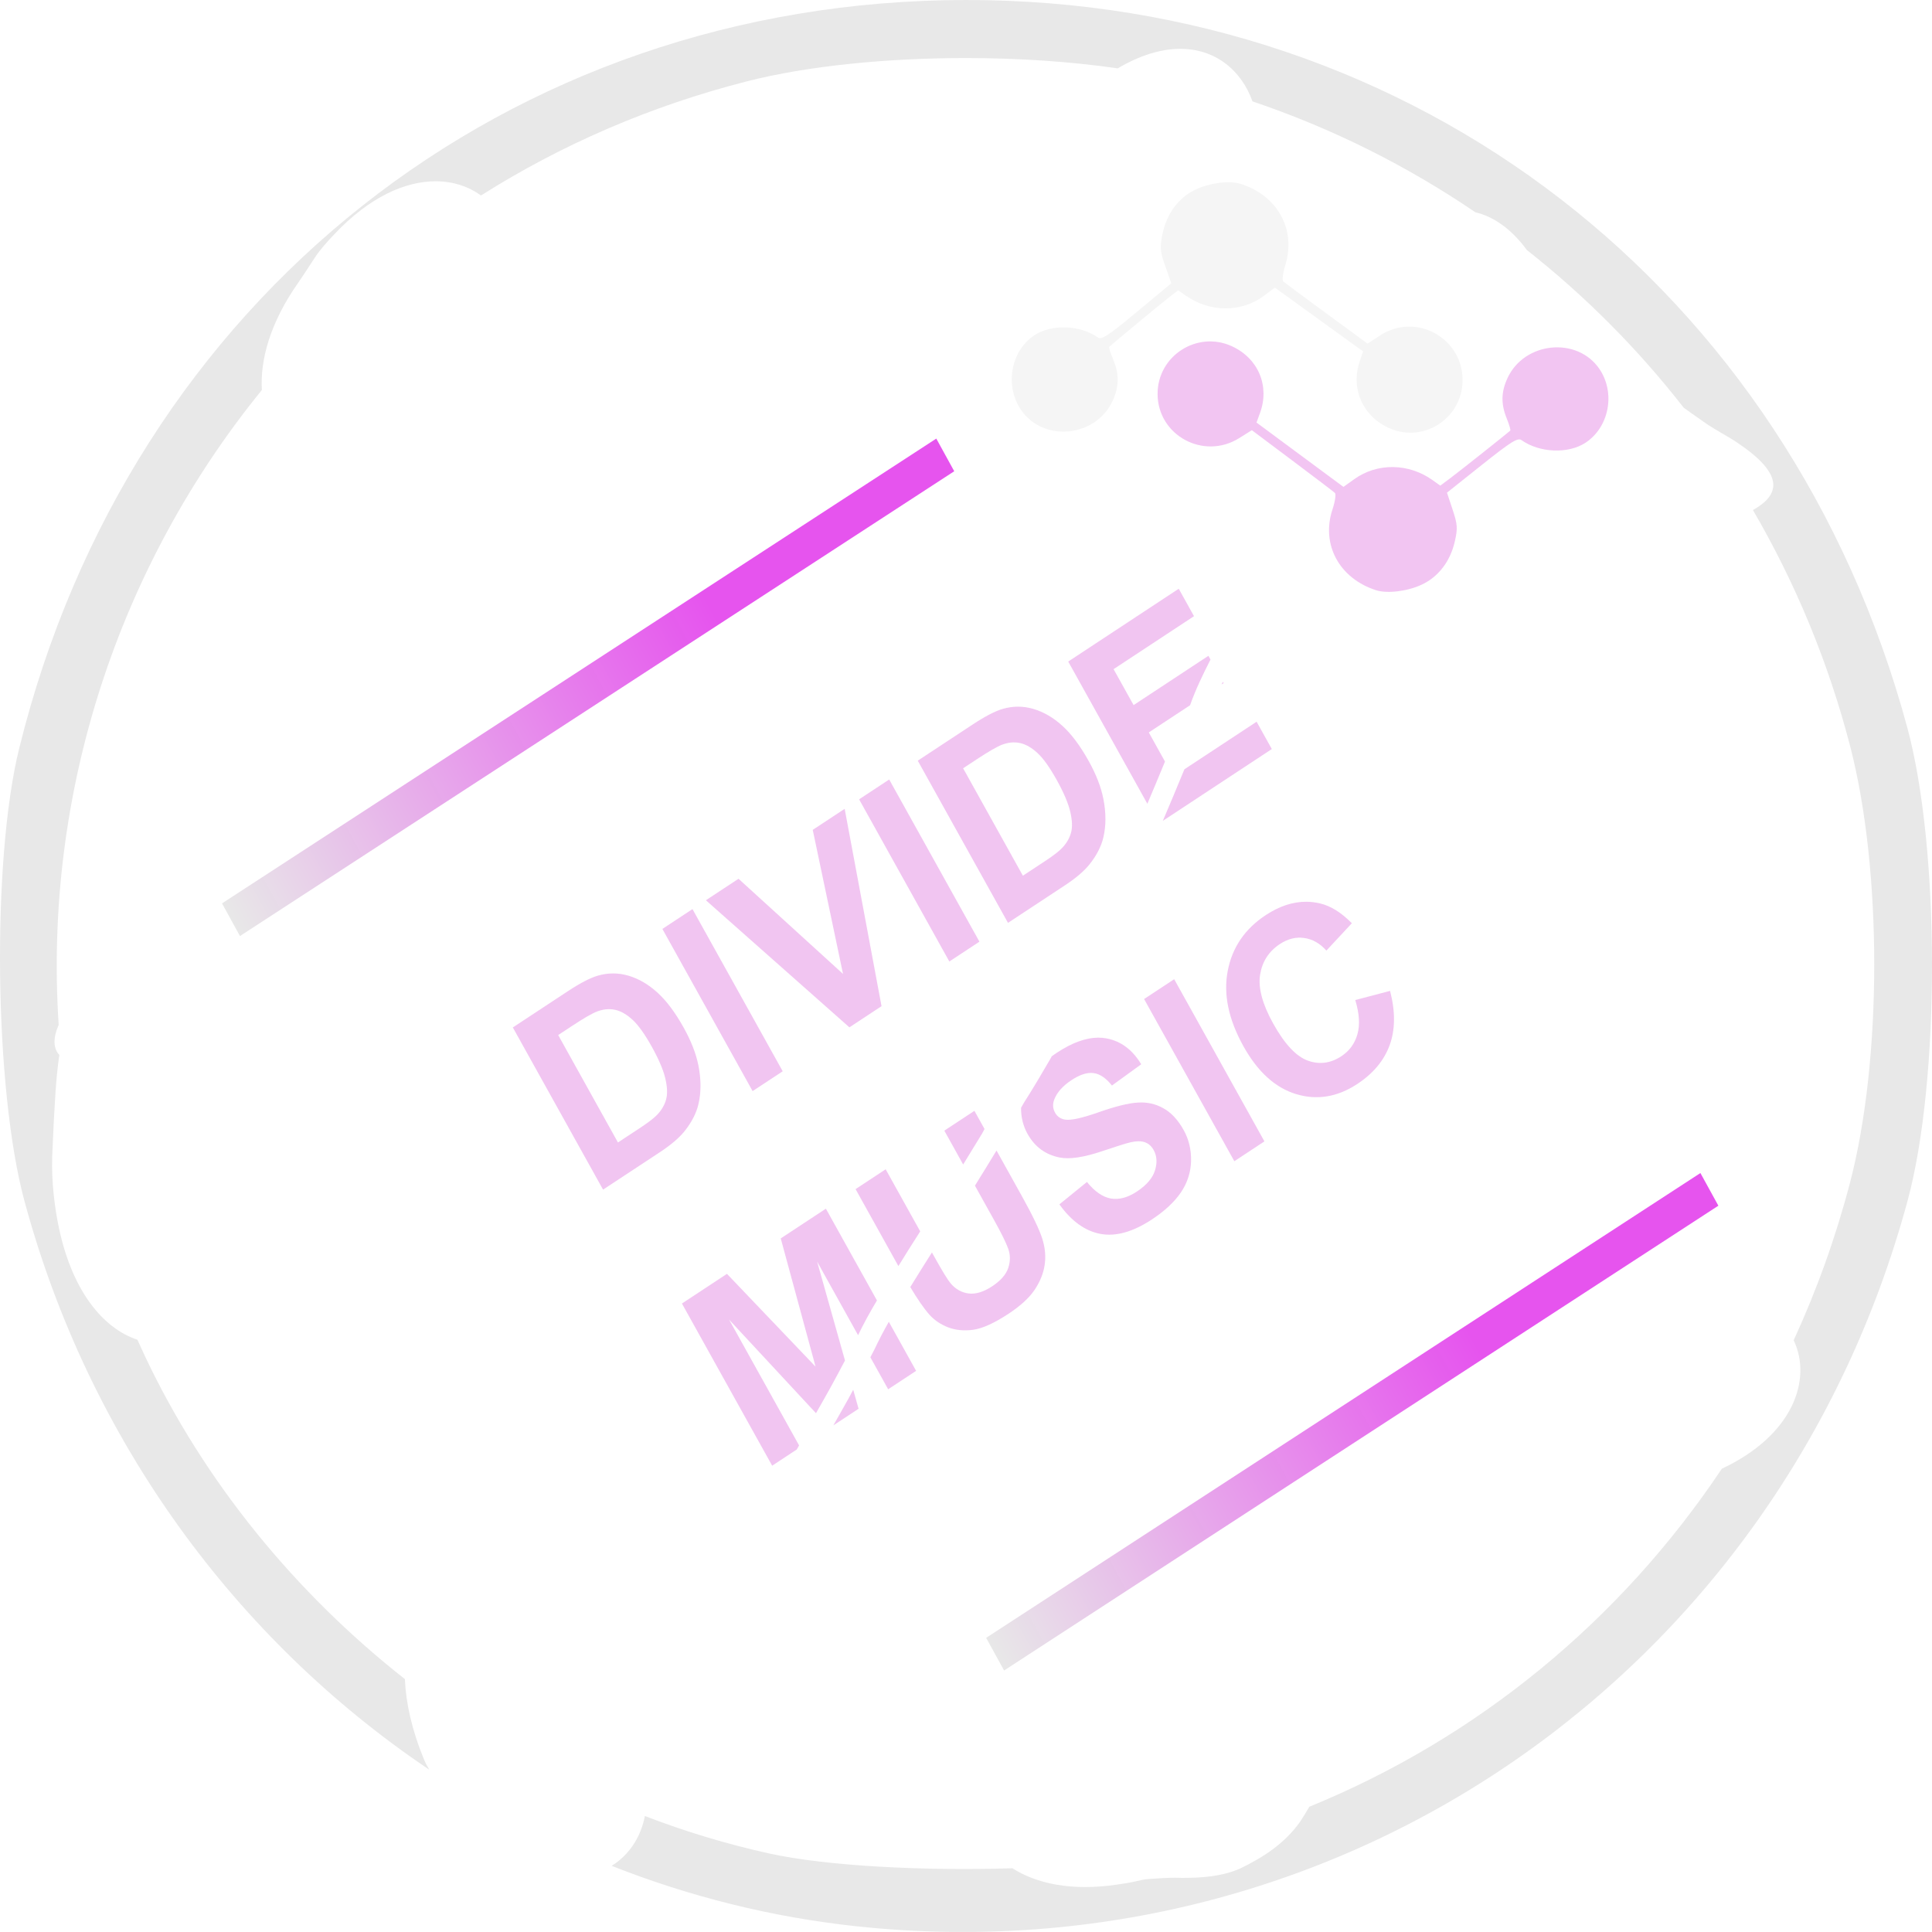
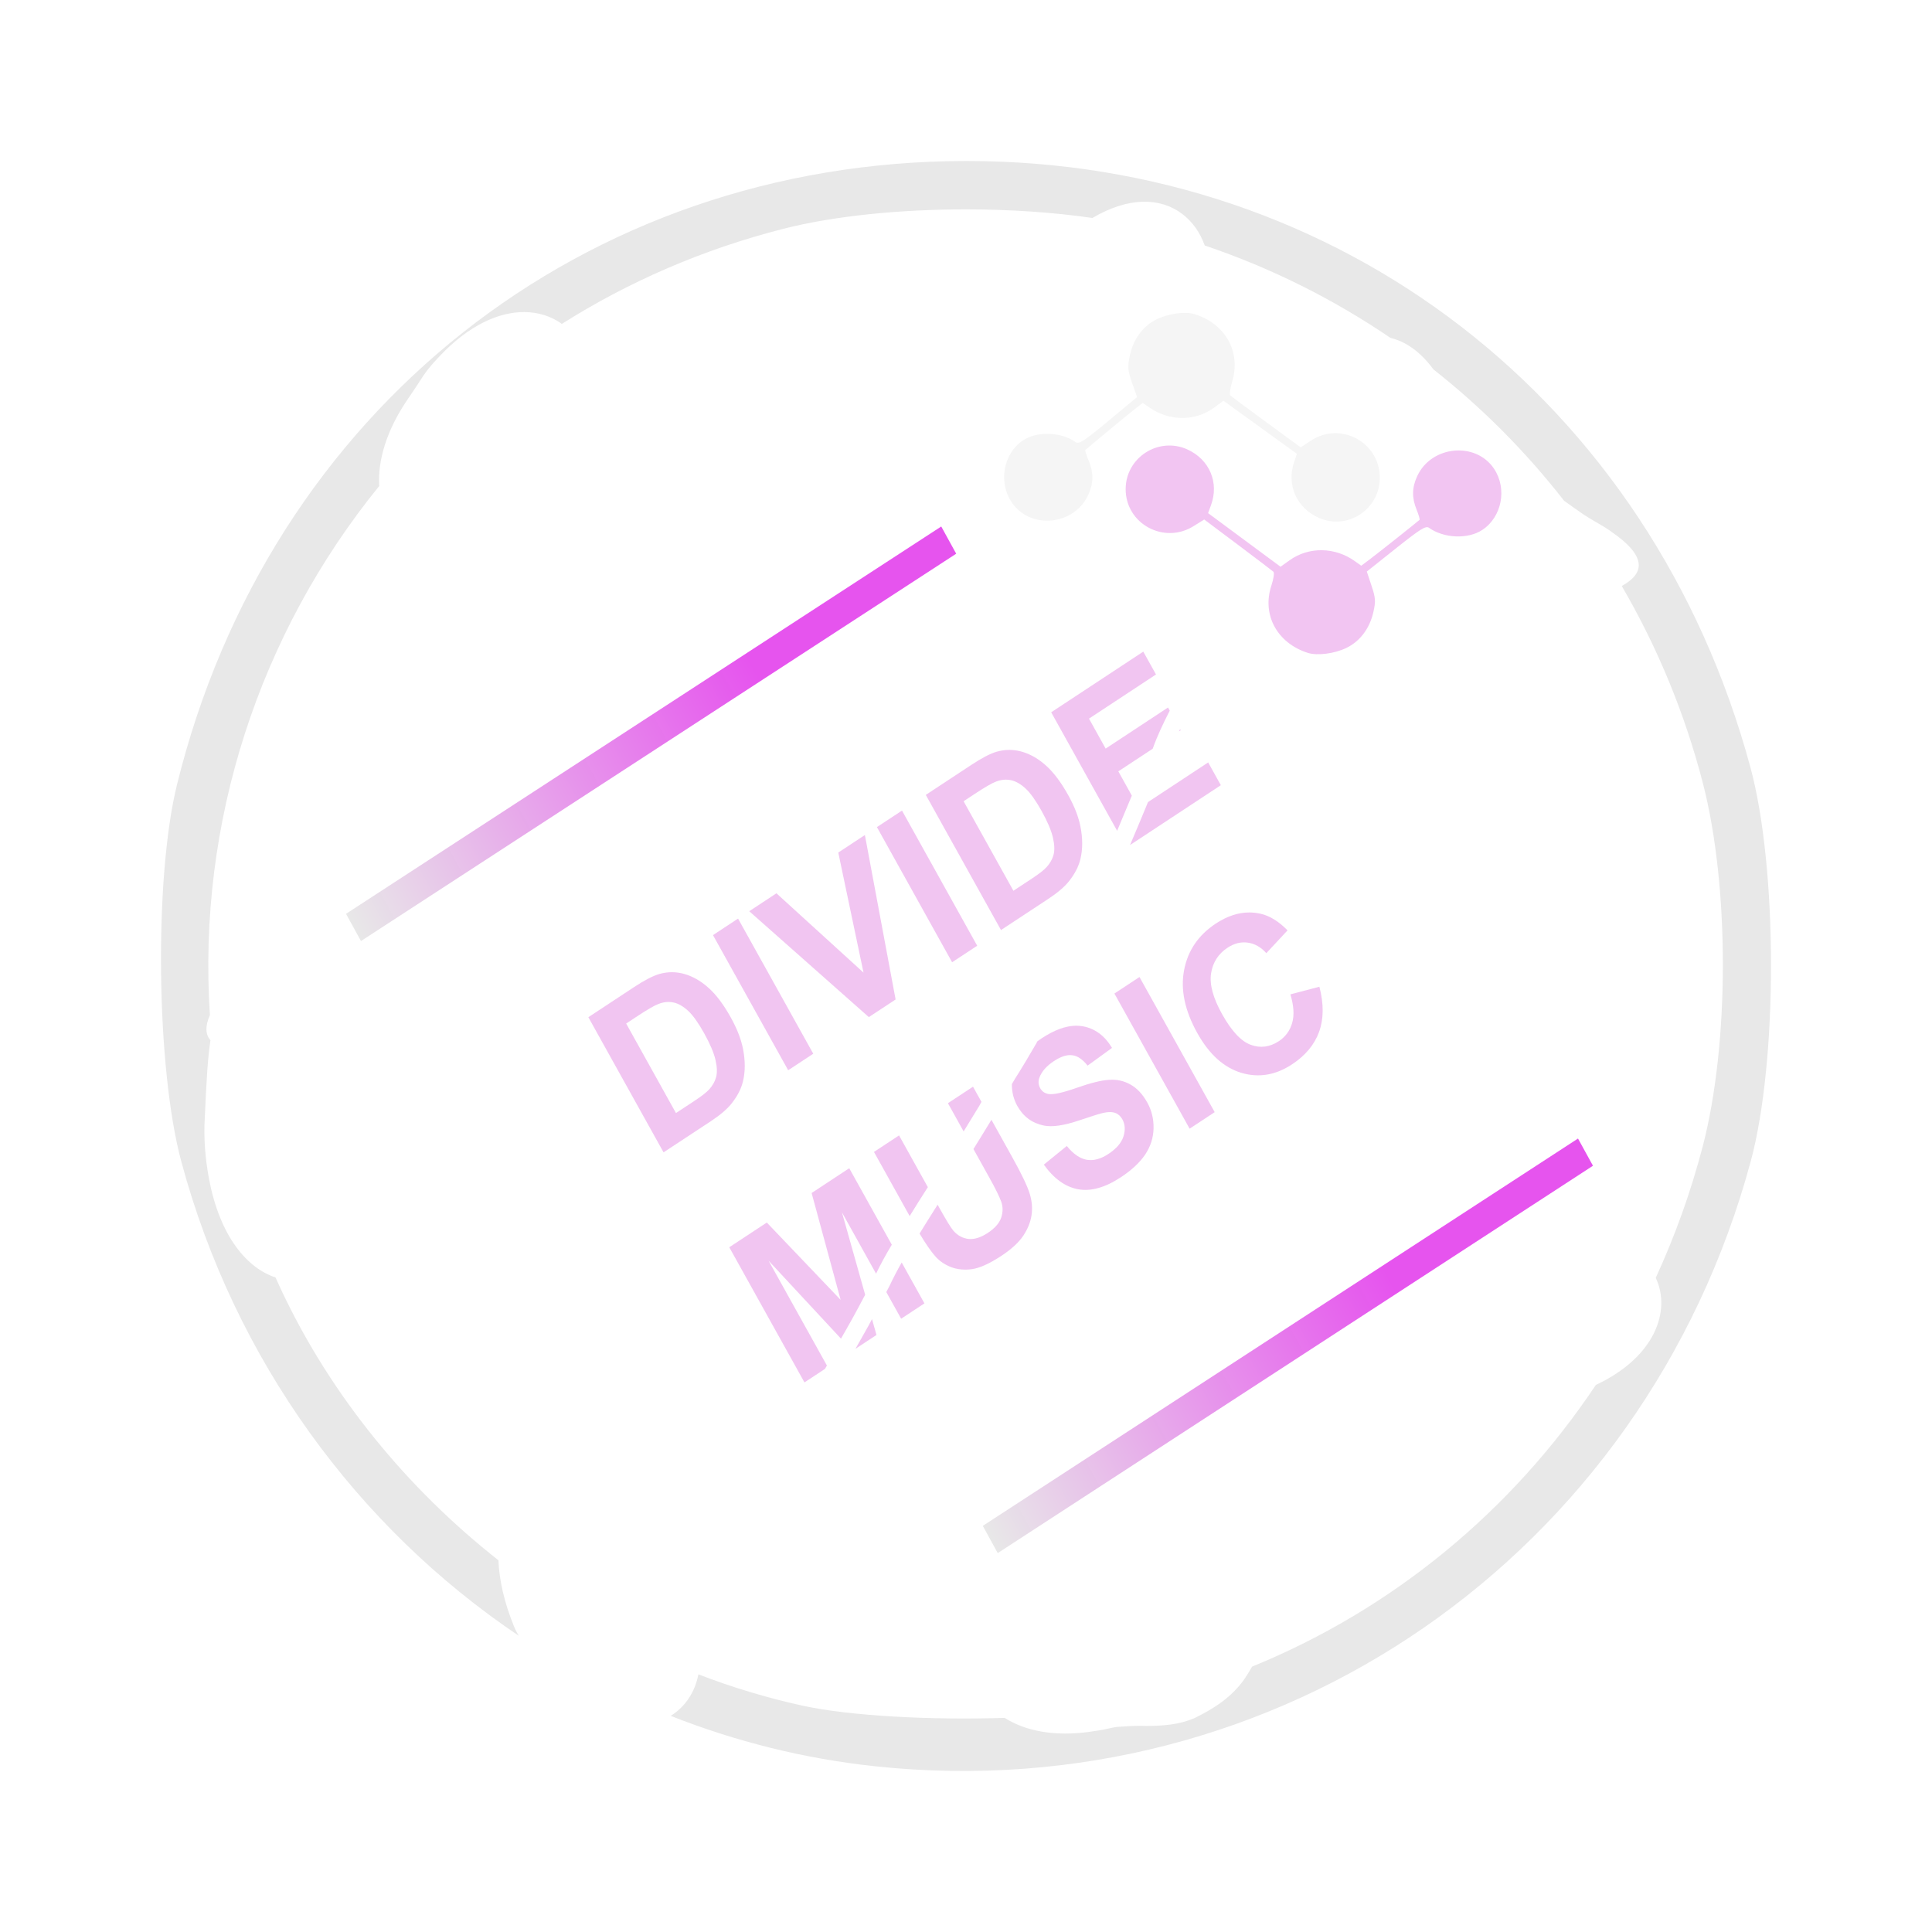
<svg xmlns="http://www.w3.org/2000/svg" xmlns:xlink="http://www.w3.org/1999/xlink" width="300mm" height="300mm" viewBox="0 0 300 300" version="1.1" id="svg5" xml:space="preserve">
  <defs id="defs2">
    <linearGradient id="linearGradient14196">
      <stop style="stop-color:#e8e8e8;stop-opacity:1;" offset="0" id="stop14194" />
    </linearGradient>
    <linearGradient id="linearGradient9923">
      <stop style="stop-color:#e8e8e8;stop-opacity:1;" offset="0" id="stop9919" />
      <stop style="stop-color:#e550ed;stop-opacity:0.977;" offset="0.671" id="stop9921" />
    </linearGradient>
    <linearGradient id="linearGradient8422">
      <stop style="stop-color:#100410;stop-opacity:1;" offset="0" id="stop8418" />
      <stop style="stop-color:#100410;stop-opacity:0;" offset="1" id="stop8420" />
    </linearGradient>
    <linearGradient xlink:href="#linearGradient8422" id="linearGradient8424" x1="473.716" y1="590.138" x2="2238.312" y2="2802.908" gradientUnits="userSpaceOnUse" gradientTransform="scale(1,1.25)" />
    <linearGradient xlink:href="#linearGradient9923" id="linearGradient9925" x1="-42.539" y1="274.79" x2="198.715" y2="274.79" gradientUnits="userSpaceOnUse" />
    <linearGradient xlink:href="#linearGradient9923" id="linearGradient9960" gradientUnits="userSpaceOnUse" x1="-42.539" y1="274.79" x2="198.715" y2="274.79" gradientTransform="translate(89.68482,281.6074)" />
    <linearGradient id="linearGradient985">
      <stop style="stop-color:#3f7652;stop-opacity:1;" offset="0" id="stop983" />
    </linearGradient>
  </defs>
-   <g id="layer1">
+   <g id="layer1" transform="matrix(0.8333333,0,0,0.8333333,25,25)">
    <rect style="display:none;fill:url(#linearGradient8424);fill-opacity:1;stroke-width:0" id="rect789" width="1600" height="2500" x="0" y="1.1368684e-13" ry="62.636" />
    <g id="g4804" transform="matrix(0.53567,0,0,0.582884,-20.12375,-7.379391)">
      <rect style="fill:url(#linearGradient9960);fill-opacity:1;stroke-width:0" id="rect9917-1" width="241.254" height="10.138" x="47.146" y="551.329" transform="rotate(-30.87992)" />
      <path style="font-size:70.556px;font-family:Georgia;-inkscape-font-specification:Georgia;text-align:center;text-anchor:middle;fill:#eebbee;fill-opacity:0.863;stroke-width:0" d="m 45.406,475.086 c -0.819,0.442 -1.633,0.894 -2.456,1.331 -2.443,1.304 -4.931,2.525 -7.385,3.807 l 8.546,-1.3e-4 z" transform="rotate(-31.19284)" id="path10001" />
      <path style="font-size:70.556px;font-family:Georgia;-inkscape-font-specification:Georgia;text-align:center;text-anchor:middle;fill:#eebbee;fill-opacity:0.863;stroke-width:0" d="m 63.61,464.948 c -2.518,1.283 -4.988,2.661 -7.402,4.151 -0.688,0.393 -1.383,0.775 -2.073,1.165 l -2.9e-5,9.96 9.474,-3.2e-4 z" transform="rotate(-31.19284)" id="path9999" />
      <path style="font-size:70.556px;font-family:Georgia;-inkscape-font-specification:Georgia;text-align:center;text-anchor:middle;fill:#eebbee;fill-opacity:0.863;stroke-width:0" d="m 63.61,429.719 -15.297,1.7e-4 -9.06,34.451 -9.164,-34.451 -15.262,-5e-5 -4.6e-5,50.505 8.346,-5e-5 c 0.376,-0.194 0.754,-0.382 1.128,-0.58 l 2.13e-4,-39.176 8.638,34.373 c 2.393,-1.242 4.816,-2.431 7.194,-3.702 2.436,-1.293 4.855,-2.614 7.265,-3.951 l 6.738,-26.72 -2.36e-4,22.912 c 3.078,-1.849 6.242,-3.531 9.475,-5.076 z" transform="rotate(-31.19284)" id="path9997" />
      <path style="font-size:70.556px;font-family:Georgia;-inkscape-font-specification:Georgia;text-align:center;text-anchor:middle;fill:#eebbee;fill-opacity:0.863;stroke-width:0" d="m 83.867,429.719 -10.198,-2.7e-4 -2.07e-4,23.969 c 3.386,-1.573 6.778,-3.131 10.198,-4.632 z" transform="rotate(-31.19284)" id="path9995" />
      <path style="font-size:70.556px;font-family:Georgia;-inkscape-font-specification:Georgia;text-align:center;text-anchor:middle;fill:#eebbee;fill-opacity:0.863;stroke-width:0" d="m 113.943,442.089 c -3.397,1.594 -6.785,3.206 -10.198,4.765 l -4e-5,10.805 c 0,3.996 -0.149,6.856 -0.447,8.579 -0.299,1.723 -1.183,3.181 -2.653,4.375 -1.47,1.171 -3.652,1.757 -6.546,1.757 -2.848,0 -5.099,-0.62 -6.752,-1.86 -1.631,-1.263 -2.664,-2.928 -3.1,-4.996 -0.253,-1.286 -0.379,-4.1 -0.379,-8.44 l -1.02e-4,-1.46 c -3.394,1.519 -6.773,3.071 -10.144,4.64 0.116,3.898 0.43,6.979 0.946,9.222 0.459,1.952 1.413,3.824 2.86,5.616 1.447,1.768 3.411,3.215 5.891,4.341 2.503,1.102 6.167,1.654 10.99,1.654 3.996,0 7.235,-0.505 9.715,-1.516 2.48,-1.034 4.455,-2.412 5.925,-4.134 1.493,-1.723 2.515,-3.836 3.067,-6.339 0.551,-2.503 0.826,-6.787 0.826,-12.85 z" transform="rotate(-31.19284)" id="path9993" />
      <path style="font-size:70.556px;font-family:Georgia;-inkscape-font-specification:Georgia;text-align:center;text-anchor:middle;fill:#eebbee;fill-opacity:0.863;stroke-width:0" d="m 113.943,429.719 -10.198,-2.8e-4 -3.3e-4,10.545 c 2.965,-1.388 5.922,-2.794 8.89,-4.176 0.433,-0.239 0.872,-0.464 1.308,-0.697 z" transform="rotate(-31.19284)" id="path9991" />
      <path style="font-size:70.556px;font-family:Georgia;-inkscape-font-specification:Georgia;text-align:center;text-anchor:middle;fill:#eebbee;fill-opacity:0.863;stroke-width:0" d="m 154.7,431.609 c -3.073,-1.835 -7.185,-2.752 -12.336,-2.752 -0.586,0 -1.158,0.015 -1.718,0.042 -0.243,0.132 -0.487,0.263 -0.73,0.395 -4.082,2.03 -8.167,4.052 -12.334,5.903 -0.547,0.281 -1.1,0.548 -1.649,0.824 -1.332,2.151 -1.999,4.459 -1.999,6.927 0,3.996 1.55,7.384 4.651,10.163 2.205,1.975 6.04,3.64 11.507,4.995 4.249,1.056 6.971,1.792 8.165,2.205 1.746,0.62 2.963,1.355 3.652,2.205 0.712,0.827 1.068,1.838 1.068,3.032 0,1.86 -0.838,3.491 -2.515,4.892 -1.654,1.378 -4.122,2.067 -7.407,2.067 -3.101,0 -5.57,-0.781 -7.407,-2.342 -1.814,-1.562 -3.02,-4.008 -3.617,-7.338 l -9.922,0.965 c 0.666,5.65 2.71,9.956 6.132,12.919 3.422,2.94 8.326,4.41 14.711,4.41 4.387,0 8.05,-0.609 10.99,-1.826 2.94,-1.24 5.213,-3.123 6.821,-5.65 1.608,-2.526 2.411,-5.237 2.411,-8.131 0,-3.192 -0.678,-5.868 -2.033,-8.027 -1.332,-2.182 -3.192,-3.893 -5.581,-5.133 -2.366,-1.263 -6.029,-2.481 -10.99,-3.652 -4.961,-1.171 -8.084,-2.297 -9.37,-3.376 -1.011,-0.85 -1.516,-1.872 -1.516,-3.066 0,-1.309 0.54,-2.354 1.62,-3.135 1.677,-1.217 3.996,-1.826 6.959,-1.826 2.871,0 5.018,0.574 6.442,1.723 1.447,1.125 2.389,2.986 2.825,5.581 l 10.197,-0.447 c -0.161,-4.639 -1.849,-8.349 -5.064,-11.128 -0.599,-0.521 -1.252,-0.993 -1.962,-1.417 z" transform="rotate(-31.19284)" id="path9989" />
      <path style="font-size:70.556px;font-family:Georgia;-inkscape-font-specification:Georgia;text-align:center;text-anchor:middle;fill:#eebbee;fill-opacity:0.863;stroke-width:0" d="m 181.639,429.719 -10.198,1.7e-4 3.9e-4,50.505 10.197,-4.4e-4 z" transform="rotate(-31.19284)" id="path9987" />
      <path style="font-size:70.556px;font-family:Georgia;-inkscape-font-specification:Georgia;text-align:center;text-anchor:middle;fill:#eebbee;fill-opacity:0.863;stroke-width:0" d="m 43.361,344.203 c -1.269,-0.775 -2.644,-1.381 -4.126,-1.818 -2.205,-0.643 -5.409,-0.964 -9.612,-0.964 l -18.638,10e-6 2.22e-4,50.505 19.189,6e-5 c 3.767,0 6.775,-0.356 9.026,-1.068 3.009,-0.965 5.398,-2.308 7.166,-4.03 2.343,-2.274 4.145,-5.248 5.408,-8.923 1.034,-3.009 1.551,-6.592 1.551,-10.749 0,-4.731 -0.551,-8.705 -1.653,-11.92 -1.102,-3.238 -2.71,-5.972 -4.823,-8.199 -1.056,-1.114 -2.219,-2.058 -3.488,-2.833 z m -6.04,7.463 c 0.559,0.333 1.071,0.719 1.536,1.158 1.24,1.171 2.205,2.802 2.894,4.892 0.689,2.09 1.034,5.087 1.034,8.992 0,3.904 -0.345,6.994 -1.034,9.267 -0.689,2.251 -1.584,3.87 -2.687,4.858 -1.079,0.988 -2.446,1.688 -4.1,2.101 -1.263,0.322 -3.318,0.482 -6.166,0.482 l -7.614,-4e-5 3.69e-4,-33.452 4.582,-1.1e-4 c 4.157,0 6.948,0.161 8.372,0.482 1.191,0.258 2.253,0.665 3.184,1.219 z" transform="rotate(-31.19284)" id="path9985" />
      <path style="font-size:70.556px;font-family:Georgia;-inkscape-font-specification:Georgia;text-align:center;text-anchor:middle;fill:#eebbee;fill-opacity:0.863;stroke-width:0" d="m 71.861,341.421 -10.198,1.7e-4 -4.6e-5,50.505 10.198,-1.7e-4 z" transform="rotate(-31.19284)" id="path9983" />
      <path style="font-size:70.556px;font-family:Georgia;-inkscape-font-specification:Georgia;text-align:center;text-anchor:middle;fill:#eebbee;fill-opacity:0.863;stroke-width:0" d="m 225.14,431.939 c -3.329,-2.054 -7.31,-3.081 -11.944,-3.081 -7.074,0 -12.781,2.331 -17.122,6.993 -4.341,4.639 -6.511,11.162 -6.511,19.568 0,7.947 2.159,14.217 6.477,18.811 4.318,4.57 9.83,6.856 16.537,6.856 5.42,0 9.888,-1.332 13.402,-3.996 3.537,-2.687 6.063,-6.787 7.579,-12.299 l -9.888,-3.135 c -0.85,3.698 -2.251,6.408 -4.203,8.13 -1.952,1.723 -4.283,2.584 -6.993,2.584 -3.675,0 -6.66,-1.355 -8.957,-4.065 -2.297,-2.71 -3.445,-7.257 -3.445,-13.642 0,-6.017 1.16,-10.37 3.479,-13.057 2.343,-2.687 5.386,-4.031 9.13,-4.031 2.71,0 5.007,0.758 6.89,2.274 1.906,1.516 3.158,3.583 3.755,6.201 l 10.094,-2.412 c -1.148,-4.042 -2.871,-7.143 -5.168,-9.302 -0.965,-0.913 -2.002,-1.712 -3.111,-2.397 z" transform="rotate(-31.19284)" id="path9981" />
      <path style="font-size:70.556px;font-family:Georgia;-inkscape-font-specification:Georgia;text-align:center;text-anchor:middle;fill:#eebbee;fill-opacity:0.863;stroke-width:0" d="m 123.434,341.421 -10.818,9e-5 -12.368,37.379 -12.781,-37.379 -11.059,2.7e-4 18.052,50.505 10.887,-8e-5 z" transform="rotate(-31.19284)" id="path9979" />
      <path style="font-size:70.556px;font-family:Georgia;-inkscape-font-specification:Georgia;text-align:center;text-anchor:middle;fill:#eebbee;fill-opacity:0.863;stroke-width:0" d="m 138.523,341.421 -10.197,-1e-5 -4e-5,50.505 h 10.197 z" transform="rotate(-31.19284)" id="path9977" />
      <path style="font-size:70.556px;font-family:Georgia;-inkscape-font-specification:Georgia;text-align:center;text-anchor:middle;fill:#eebbee;fill-opacity:0.863;stroke-width:0" d="m 237.604,383.416 -24.465,-6e-5 c -4.136,2.863 -8.29,5.705 -12.465,8.51 l 36.931,-1.7e-4 z" transform="rotate(-31.19284)" id="path9975" />
      <path style="font-size:70.556px;font-family:Georgia;-inkscape-font-specification:Georgia;text-align:center;text-anchor:middle;fill:#eebbee;fill-opacity:0.863;stroke-width:0" d="m 180.579,344.203 c -1.269,-0.775 -2.644,-1.381 -4.126,-1.818 -2.205,-0.643 -5.409,-0.964 -9.612,-0.964 l -18.638,-4.3e-4 -5e-5,50.505 19.189,6e-5 c 3.767,0 6.775,-0.356 9.026,-1.068 3.009,-0.965 5.398,-2.308 7.166,-4.03 2.343,-2.274 4.145,-5.248 5.408,-8.923 1.034,-3.009 1.551,-6.592 1.551,-10.749 0,-4.731 -0.551,-8.705 -1.653,-11.92 -1.102,-3.238 -2.71,-5.972 -4.823,-8.199 -1.056,-1.114 -2.219,-2.058 -3.488,-2.833 z m -6.04,7.463 c 0.559,0.333 1.071,0.719 1.536,1.158 1.24,1.171 2.205,2.802 2.894,4.892 0.689,2.09 1.033,5.087 1.033,8.992 0,3.904 -0.345,6.994 -1.034,9.267 -0.689,2.251 -1.584,3.87 -2.687,4.858 -1.079,0.988 -2.446,1.688 -4.1,2.101 -1.263,0.322 -3.318,0.483 -6.166,0.483 l -7.614,-5e-5 3.7e-4,-33.452 4.582,-1.1e-4 c 4.157,0 6.948,0.161 8.372,0.482 1.191,0.258 2.253,0.665 3.184,1.219 z" transform="rotate(-31.19284)" id="path9973" />
      <path style="font-size:70.556px;font-family:Georgia;-inkscape-font-specification:Georgia;text-align:center;text-anchor:middle;fill:#eebbee;fill-opacity:0.863;stroke-width:0" d="m 234.745,369.26 c -0.23,0.137 -0.463,0.272 -0.692,0.41 l 0.692,1.1e-4 z" transform="rotate(-31.19284)" id="path9971" />
      <path style="font-size:70.556px;font-family:Georgia;-inkscape-font-specification:Georgia;text-align:center;text-anchor:middle;fill:#eebbee;fill-opacity:0.863;stroke-width:0" d="m 236.64,341.421 -37.448,5e-5 -1e-4,44.29 c 3.411,-2.306 6.812,-4.63 10.198,-6.974 l -1.7e-4,-9.066 13.983,-10e-5 c 3.587,-2.777 7.454,-5.098 11.373,-7.345 l 1.3e-4,-1.165 -25.356,1.8e-4 -2.6e-4,-11.197 27.251,-5e-5 z" transform="rotate(-31.19284)" id="text9316" />
      <path style="fill:#e8e8e8;fill-opacity:1;stroke-width:3.108" d="M 317.573,12.66 C 184.762,12.749 75.222,92.338 43.117,212.076 c -7.994,29.814 -7.231,90.625 1.512,120.44 18.655,63.618 61.285,116.916 117.38,151.588 -0.585,-0.891 -1.125,-1.813 -1.567,-2.801 -3.528,-7.884 -5.223,-15.061 -5.503,-21.328 -31.842,-23.032 -58.128,-52.55 -75.346,-86.024 -0.752,-1.461 -1.48,-2.926 -2.197,-4.393 -9.808,-2.941 -19.317,-13.011 -23.107,-31.435 -1.335,-6.492 -1.919,-13.088 -1.479,-19.717 0.219,-4.996 0.497,-9.989 0.862,-14.977 0.252,-3.251 0.574,-6.496 1.094,-9.711 -1.677,-1.727 -1.96,-4.286 -0.189,-8.036 -4.402,-61.683 17.29,-122.116 58.899,-169.123 -0.531,-8.059 2.415,-17.916 10.459,-28.484 1.735,-2.279 3.285,-4.559 4.963,-6.875 1.636,-2.254 3.613,-4.218 5.601,-6.154 10.328,-10.062 20.74,-14.141 29.482,-14.094 4.996,0.027 9.444,1.406 13.022,3.783 23.053,-13.396 48.875,-23.799 77.075,-30.406 17.658,-4.137 40.578,-6.206 63.497,-6.206 15.187,0 30.339,0.928 43.995,2.745 6.461,-3.497 12.362,-5.076 17.544,-5.19 10.709,-0.237 18.346,5.774 21.519,13.988 23.163,7.197 44.854,17.187 64.624,29.554 5.175,1.102 10.409,4.379 14.928,10.056 16.925,12.251 32.187,26.346 45.447,41.994 2.283,1.503 4.581,3.003 6.895,4.468 2.539,1.525 5.198,2.841 7.774,4.307 0.509,0.32 1.018,0.64 1.527,0.96 13.283,8.35 11.458,13.639 3.875,17.529 12.322,19.419 21.9,40.566 28.217,63.03 9.297,33.061 9.259,83.382 -0.084,116.202 -4.155,14.593 -9.647,28.604 -16.319,41.936 5.401,10.42 -0.145,25.318 -20.823,34.219 -29.276,40.309 -70.736,71.742 -119.591,90.054 -0.836,1.357 -1.729,2.687 -2.671,3.993 -4.525,5.888 -10.727,9.485 -17.357,12.461 -5.391,2.149 -11.146,2.505 -16.871,2.501 -2.477,-0.099 -4.934,0.004 -7.402,0.165 -3.754,0.194 -3.05,0.173 -5.611,0.67 -2.001,0.439 -4.033,0.711 -6.062,0.982 -13.013,1.735 -23.108,-0.304 -30.083,-4.385 -25.616,0.742 -53.815,-0.573 -70.442,-3.929 -12.279,-2.479 -24.345,-5.836 -36.097,-9.985 -1.214,5.764 -4.674,10.451 -9.637,13.266 22.558,8.195 46.439,13.705 71.177,16.124 h 5.2e-4 c 139.834,13.673 267.401,-67.319 304.497,-193.326 9.463,-32.142 9.422,-93.693 -0.087,-126.01 C 556.031,89.482 447.763,12.573 317.573,12.66 Z" id="path9637" />
      <rect style="fill:url(#linearGradient9925);fill-opacity:1;stroke-width:0" id="rect9917" width="241.254" height="10.138" x="-42.539" y="269.722" transform="rotate(-30.87992)" />
    </g>
    <g id="layer1-6" transform="matrix(1.252778,0,0,1.319093,1410.929,-19.83797)" style="display:none;fill:#986998;fill-opacity:0.863">
      <path style="fill:#986998;fill-opacity:0.863;stroke-width:1" d="m 60.508,31.731 c 7.402,2.282 11.198,9.083 9.025,16.168 -0.49,1.596 -0.681,3.097 -0.426,3.334 0.256,0.237 4.148,3.128 8.651,6.425 l 8.186,5.993 2.499,-1.636 c 6.984,-4.573 16.249,0.294 16.457,8.645 0.193,7.695 -7.615,12.969 -14.616,9.873 -5.319,-2.352 -7.769,-7.896 -5.908,-13.366 l 0.667,-1.961 -8.805,-6.365 -8.805,-6.365 -2.136,1.596 c -4.539,3.392 -10.794,3.391 -15.651,-8.42e-4 l -1.534,-1.071 -2.091,1.634 c -1.696,1.325 -10.875,8.93 -11.652,9.654 -0.114,0.106 0.223,1.206 0.748,2.445 1.233,2.913 1.239,5.306 0.02,8.124 -3.222,7.445 -13.82,8.639 -18.354,2.067 -3.303,-4.788 -2.126,-11.691 2.535,-14.875 3.402,-2.324 9.133,-2.162 12.767,0.361 0.759,0.527 2.062,-0.324 7.788,-5.086 l 6.877,-5.718 -1.189,-3.394 c -1.049,-2.994 -1.117,-3.749 -0.574,-6.41 0.814,-3.991 3.092,-7.142 6.345,-8.774 2.829,-1.419 6.906,-1.995 9.175,-1.295 z" id="path7055-2" />
      <path style="fill:#986998;fill-opacity:0.863;stroke-width:1" d="m 87.634,112.883 c -7.356,-2.362 -11.018,-9.146 -8.704,-16.129 0.521,-1.573 0.743,-3.056 0.492,-3.294 -0.251,-0.238 -4.086,-3.154 -8.523,-6.48 l -8.067,-6.046 -2.531,1.585 c -7.075,4.429 -16.242,-0.517 -16.285,-8.787 -0.04,-7.619 7.872,-12.73 14.812,-9.569 5.272,2.402 7.612,7.923 5.642,13.313 l -0.706,1.932 8.679,6.423 8.678,6.423 2.168,-1.55 c 4.606,-3.294 10.862,-3.206 15.651,0.219 l 1.513,1.082 2.124,-1.588 c 1.722,-1.288 11.052,-8.688 11.843,-9.393 0.116,-0.103 -0.199,-1.196 -0.699,-2.43 -1.175,-2.9 -1.133,-5.269 0.142,-8.042 3.37,-7.324 13.992,-8.358 18.395,-1.79 3.208,4.785 1.894,11.602 -2.831,14.689 -3.448,2.253 -9.175,2.013 -12.759,-0.535 -0.749,-0.532 -2.069,0.292 -7.889,4.925 l -6.99,5.564 1.121,3.376 c 0.989,2.978 1.042,3.727 0.446,6.353 -0.893,3.939 -3.234,7.027 -6.52,8.596 -2.857,1.365 -6.946,1.878 -9.201,1.154 z" id="path7055" />
      <text xml:space="preserve" style="font-style:normal;font-variant:normal;font-weight:normal;font-stretch:normal;font-size:16.933px;font-family:Georgia;-inkscape-font-specification:Georgia;opacity:0.51;fill:#986998;fill-opacity:0.863;stroke-width:0" x="81.058" y="52.161" id="text9142">
        <tspan id="tspan9140" x="81.058" y="52.161" style="font-style:normal;font-variant:normal;font-weight:normal;font-stretch:normal;font-size:16.933px;font-family:Georgia;-inkscape-font-specification:Georgia;fill:#986998;fill-opacity:0.863;stroke-width:0" />
      </text>
    </g>
    <g id="layer1-8" transform="matrix(0.7778004,0,0,0.7778004,145.5139,3.849235)">
      <path style="fill:#f5f5f5;fill-opacity:1;stroke-width:1" d="m 60.508,31.731 c 7.402,2.282 11.198,9.083 9.025,16.168 -0.49,1.596 -0.681,3.097 -0.426,3.334 0.256,0.237 4.148,3.128 8.651,6.425 l 8.186,5.993 2.499,-1.636 c 6.984,-4.573 16.249,0.294 16.457,8.645 0.193,7.695 -7.615,12.969 -14.616,9.873 -5.319,-2.352 -7.769,-7.896 -5.908,-13.366 l 0.667,-1.961 -8.805,-6.365 -8.805,-6.365 -2.136,1.596 c -4.539,3.392 -10.794,3.391 -15.651,-8.42e-4 l -1.534,-1.071 -2.091,1.634 c -1.696,1.325 -10.875,8.93 -11.652,9.654 -0.114,0.106 0.223,1.206 0.748,2.445 1.233,2.913 1.239,5.306 0.02,8.124 -3.222,7.445 -13.82,8.639 -18.354,2.067 -3.303,-4.788 -2.126,-11.691 2.535,-14.875 3.402,-2.324 9.133,-2.162 12.767,0.361 0.759,0.527 2.062,-0.324 7.788,-5.086 l 6.877,-5.718 -1.189,-3.394 c -1.049,-2.994 -1.117,-3.749 -0.574,-6.41 0.814,-3.991 3.092,-7.142 6.345,-8.774 2.829,-1.419 6.906,-1.995 9.175,-1.295 z" id="path7055-2-1" />
      <path style="fill:#efbbef;fill-opacity:0.863;stroke-width:1" d="m 87.634,112.883 c -7.356,-2.362 -11.018,-9.146 -8.704,-16.129 0.521,-1.573 0.743,-3.056 0.492,-3.294 -0.251,-0.238 -4.086,-3.154 -8.523,-6.48 l -8.067,-6.046 -2.531,1.585 c -7.075,4.429 -16.242,-0.517 -16.285,-8.787 -0.04,-7.619 7.872,-12.73 14.812,-9.569 5.272,2.402 7.612,7.923 5.642,13.313 l -0.706,1.932 8.679,6.423 8.678,6.423 2.168,-1.55 c 4.606,-3.294 10.862,-3.206 15.651,0.219 l 1.513,1.082 2.124,-1.588 c 1.722,-1.288 11.052,-8.688 11.843,-9.393 0.116,-0.103 -0.199,-1.196 -0.699,-2.43 -1.175,-2.9 -1.133,-5.269 0.142,-8.042 3.37,-7.324 13.992,-8.358 18.395,-1.79 3.208,4.785 1.894,11.602 -2.831,14.689 -3.448,2.253 -9.175,2.013 -12.759,-0.535 -0.749,-0.532 -2.069,0.292 -7.889,4.925 l -6.99,5.564 1.121,3.376 c 0.989,2.978 1.042,3.727 0.446,6.353 -0.893,3.939 -3.234,7.027 -6.52,8.596 -2.857,1.365 -6.946,1.878 -9.201,1.154 z" id="path7055-0" />
      <text xml:space="preserve" style="font-style:normal;font-variant:normal;font-weight:normal;font-stretch:normal;font-size:16.933px;font-family:Georgia;-inkscape-font-specification:Georgia;opacity:0.51;fill:#f5f5f5;fill-opacity:1;stroke-width:0" x="81.058" y="52.161" id="text9142-4">
        <tspan id="tspan9140-2" x="81.058" y="52.161" style="font-style:normal;font-variant:normal;font-weight:normal;font-stretch:normal;font-size:16.933px;font-family:Georgia;-inkscape-font-specification:Georgia;fill:#f5f5f5;fill-opacity:1;stroke-width:0" />
      </text>
    </g>
  </g>
</svg>
